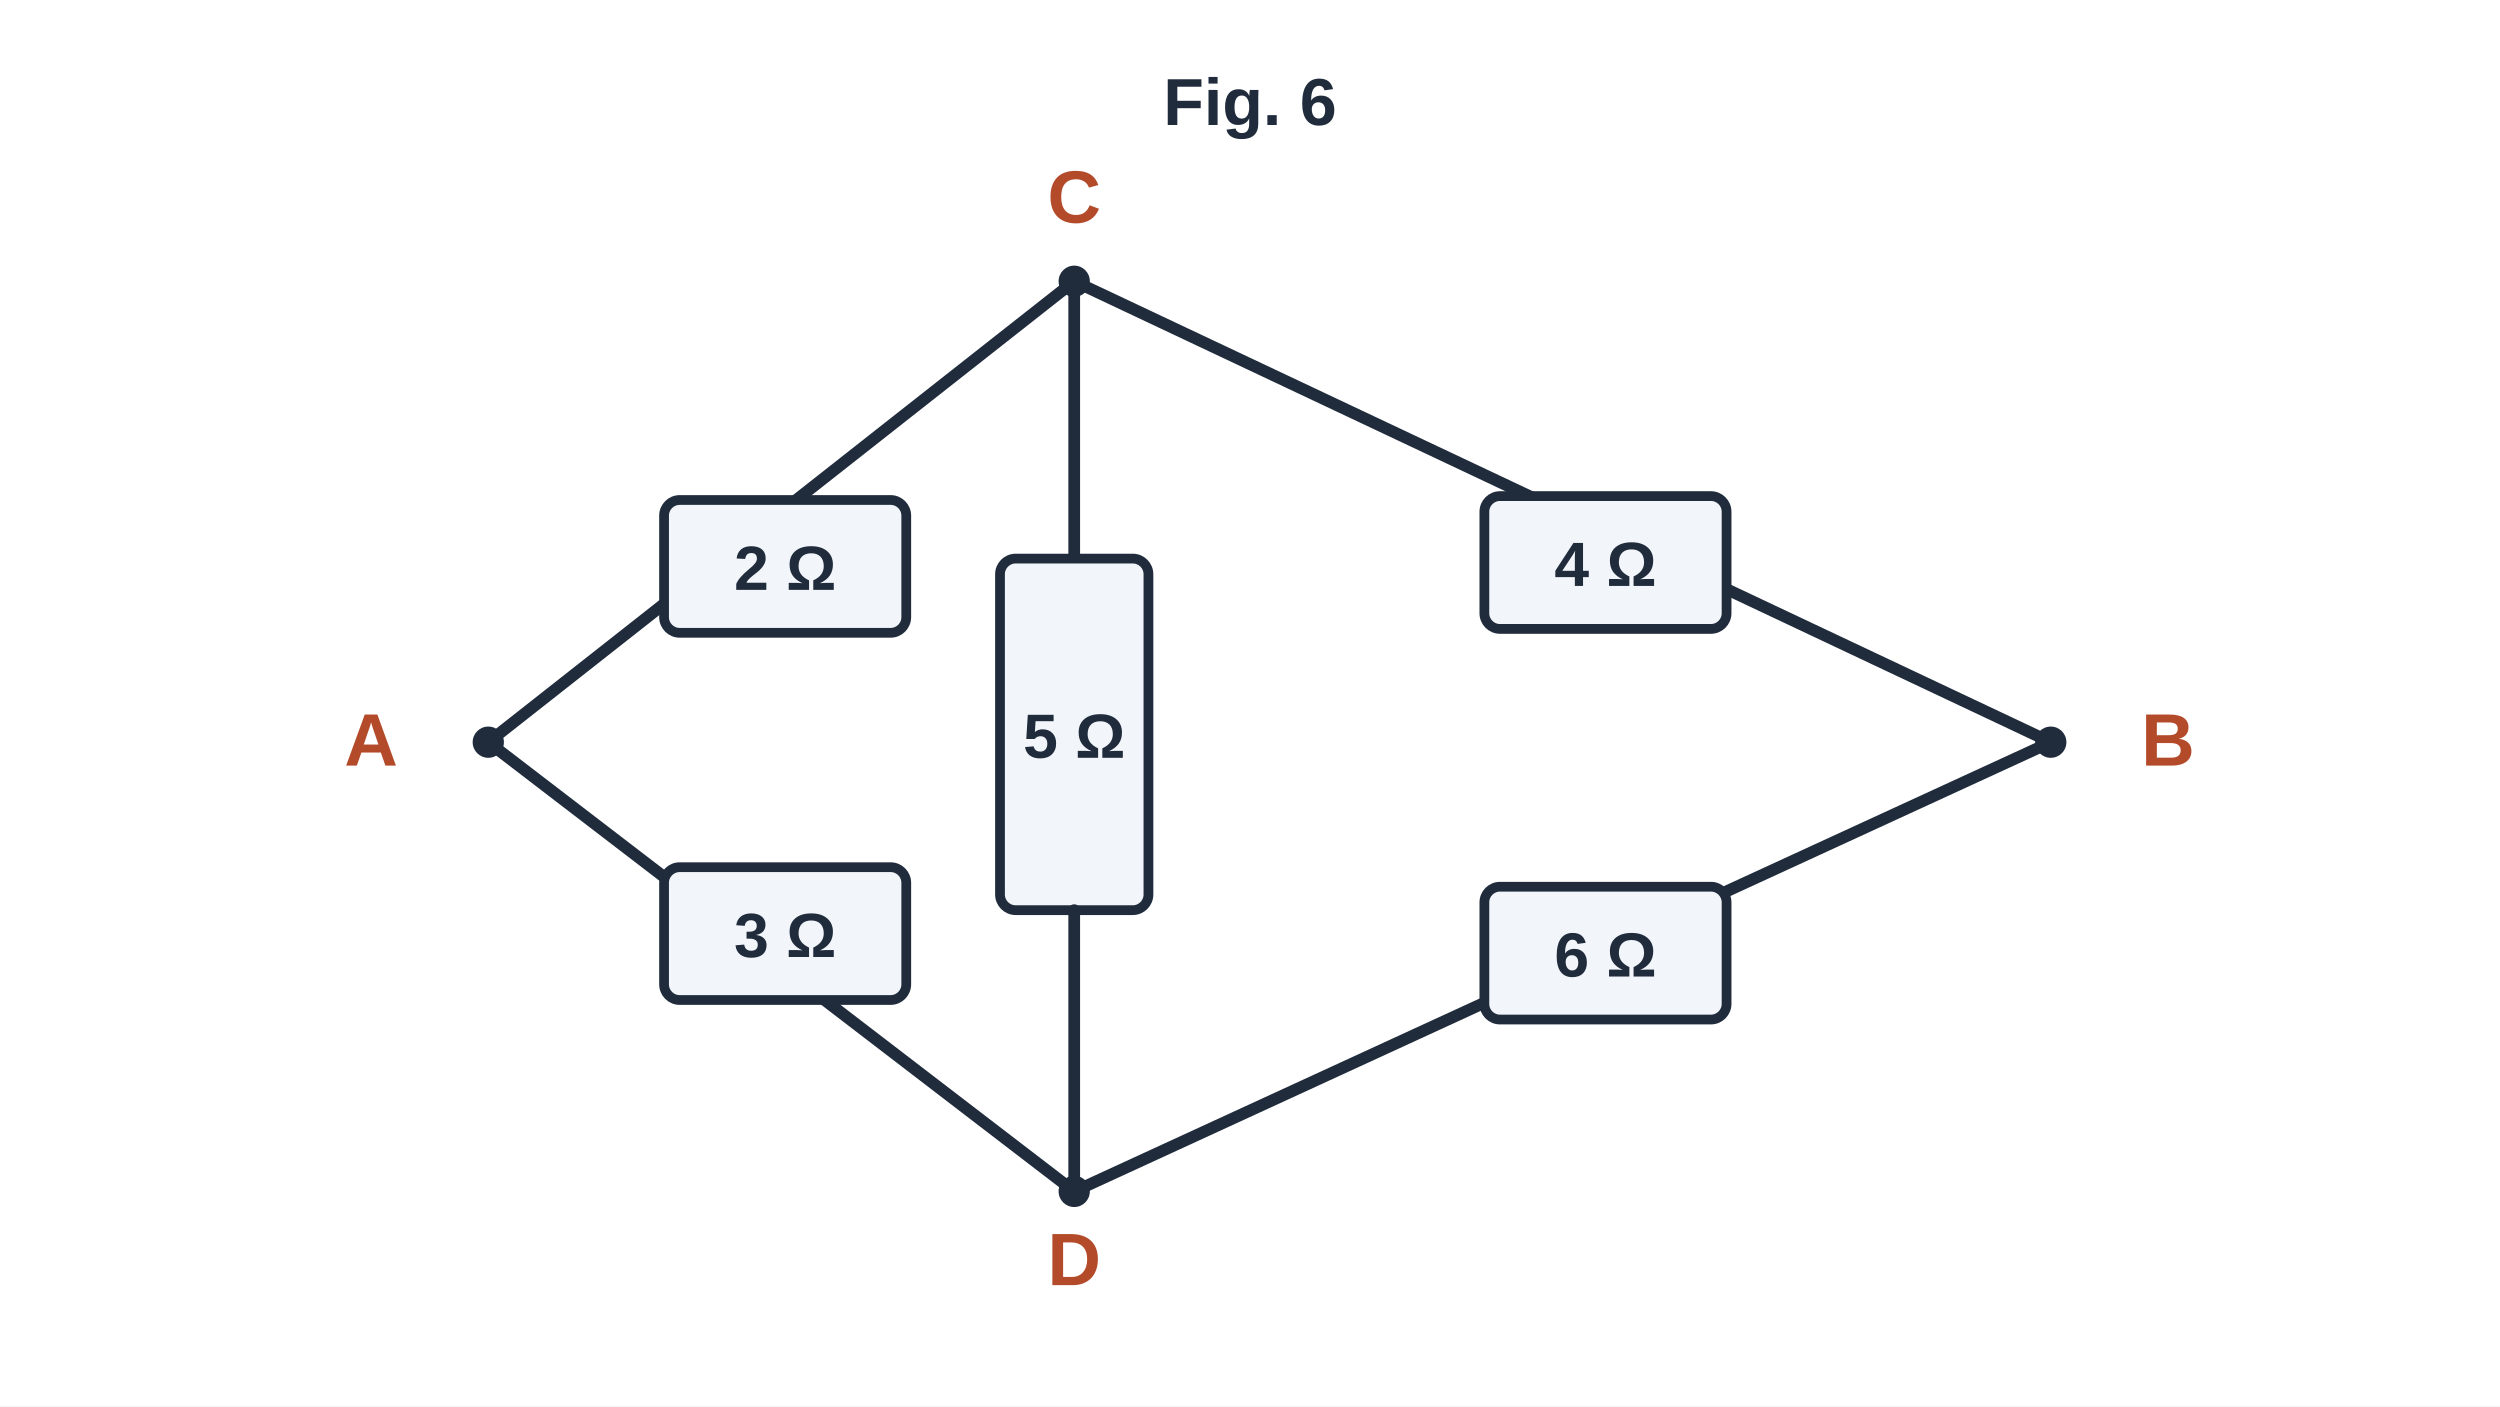
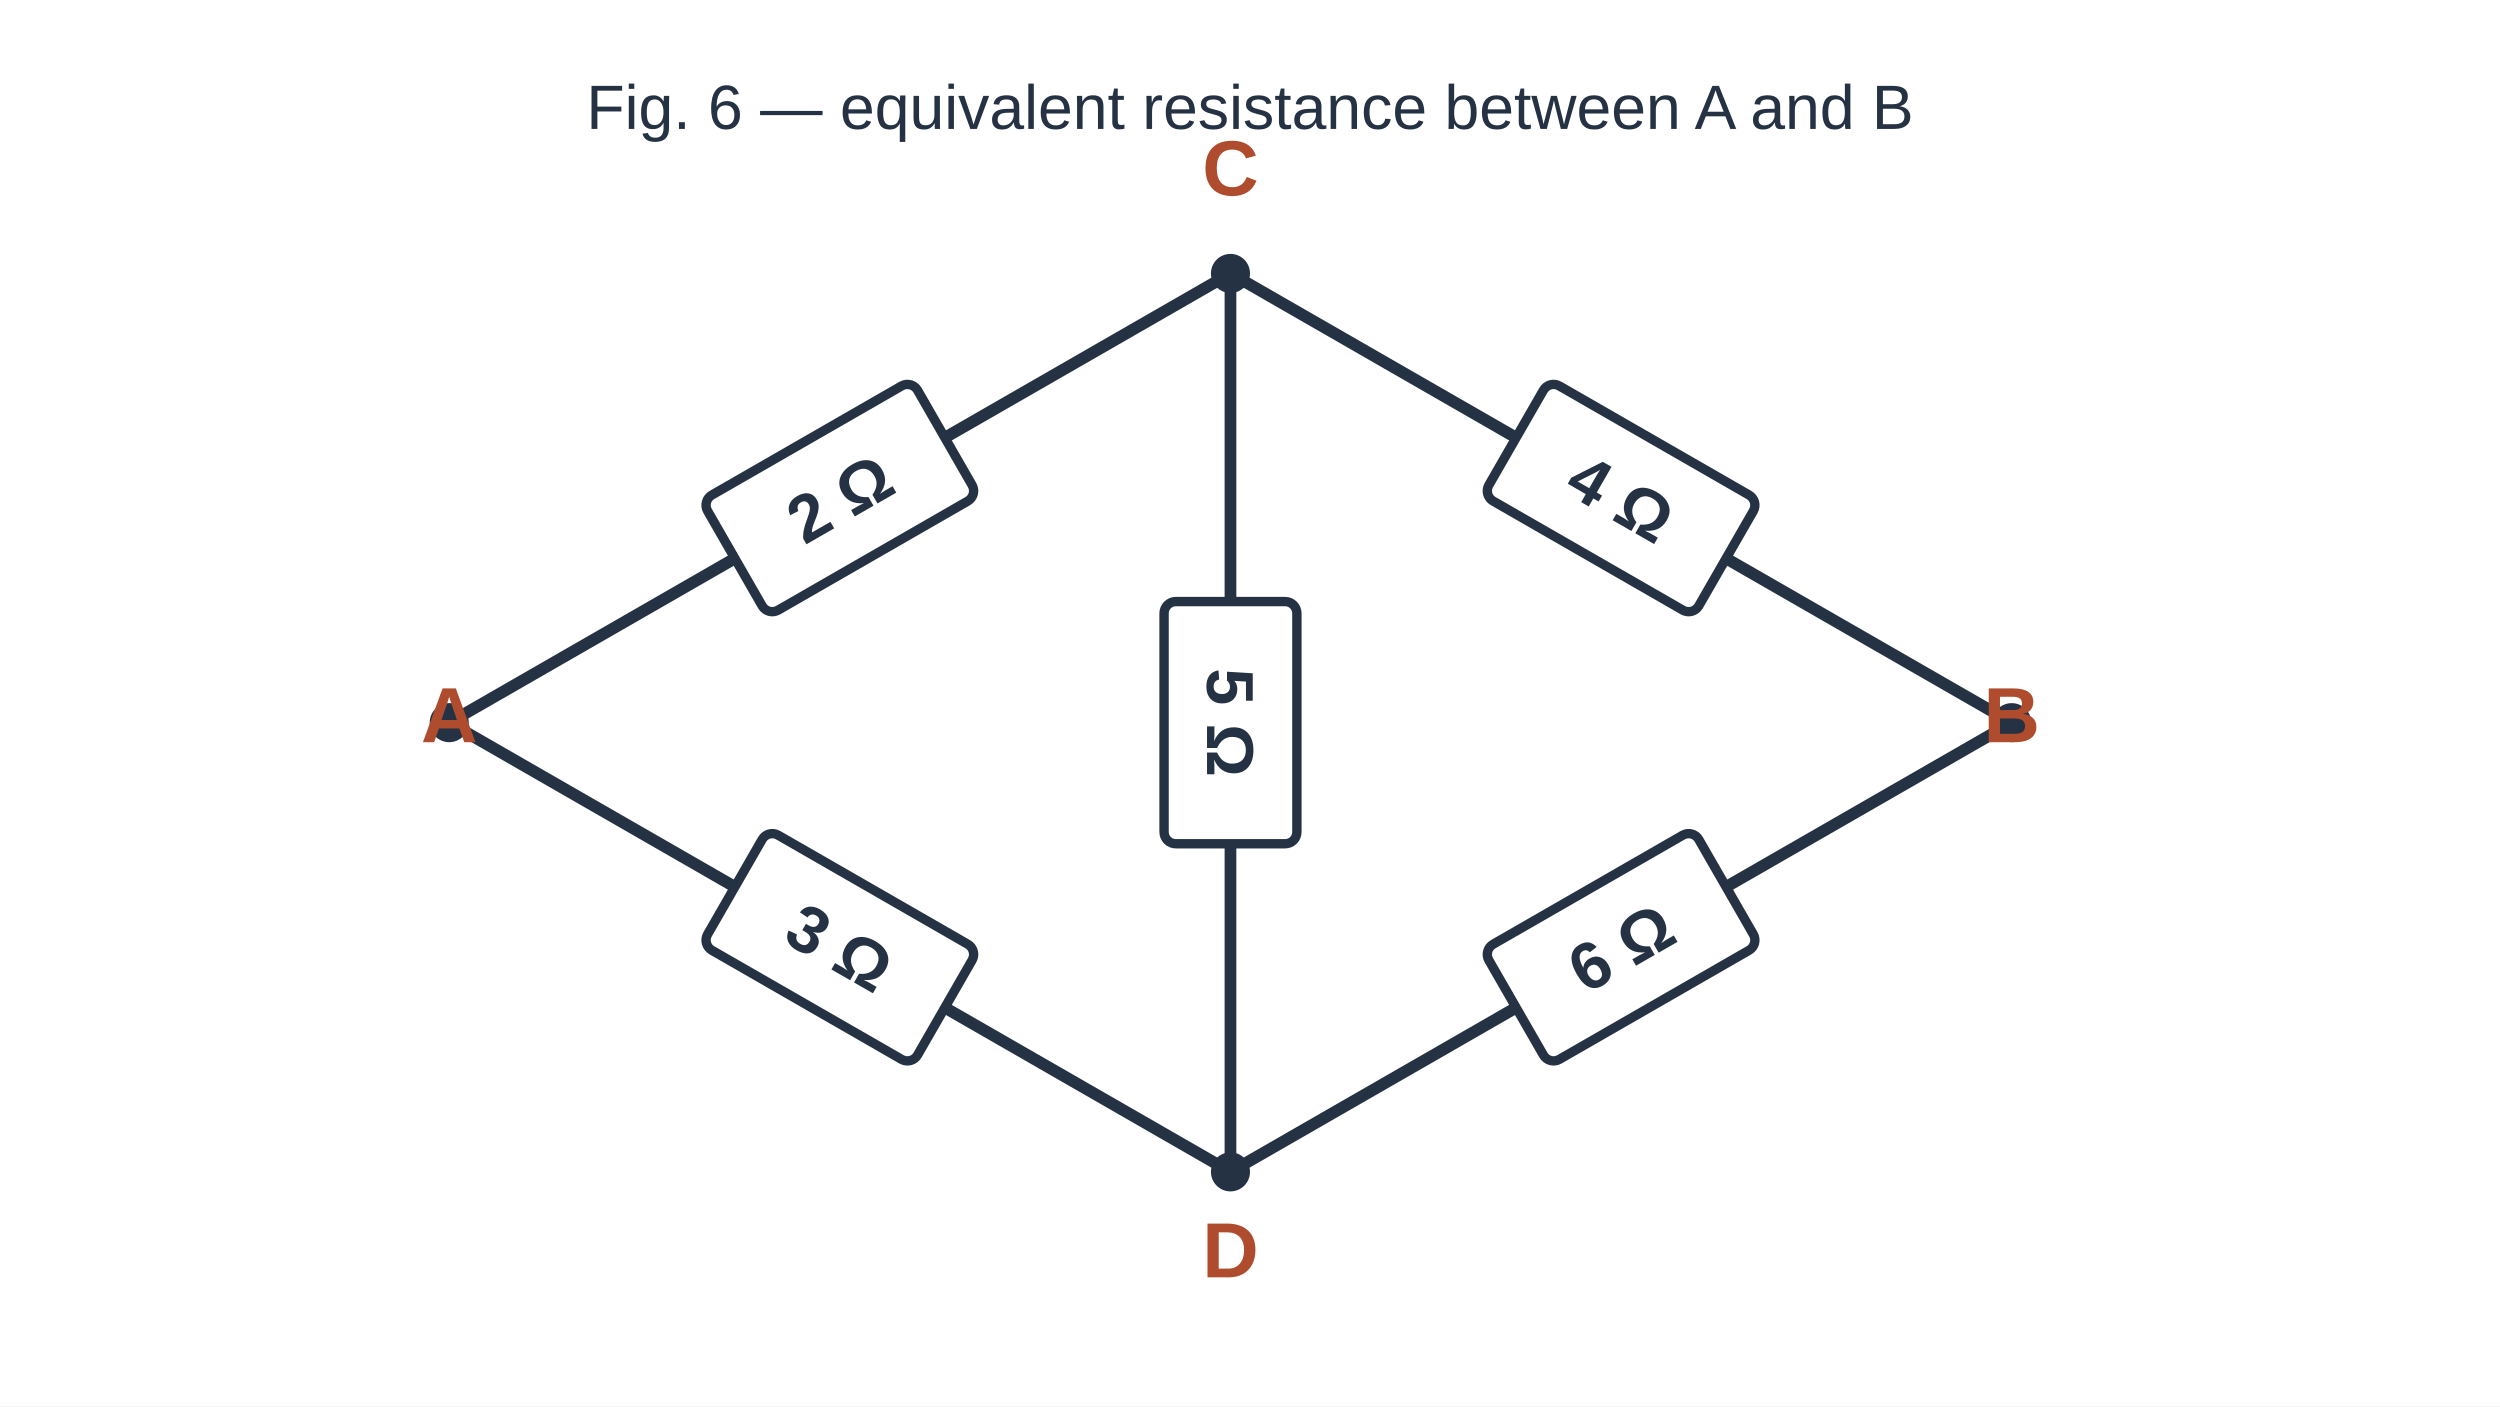
- <svg xmlns="http://www.w3.org/2000/svg" width="100%" height="100%" viewBox="0 0 640 360" role="img" aria-label="Wheatstone bridge network with five labeled resistors">
-   <style>.wire{stroke:#202b3c;stroke-width:3;fill:none;stroke-linecap:round;stroke-linejoin:round}.dashed{stroke:#7c8b9b;stroke-width:2;fill:none;stroke-dasharray:6 7}.res{fill:#f2f6fa;stroke:#202b3c;stroke-width:2.5}.label{font:16px Arial,sans-serif;fill:#202b3c;text-anchor:middle}.terminal{font:bold 19px Arial,sans-serif;fill:#b34b2a;text-anchor:middle}.resLabel{font:600 16px Arial,sans-serif;fill:#202b3c;text-anchor:middle}.heading{font:600 17px Arial,sans-serif;fill:#202b3c;text-anchor:middle}</style>
+ <svg xmlns="http://www.w3.org/2000/svg" width="100%" height="100%" viewBox="0 0 640 360" role="img" aria-label="Wheatstone bridge resistor network. Four outer arms: AC 2 ohms, CB 4 ohms, AD 3 ohms, DB 6 ohms; central CD 5 ohms. Terminals A and B.">
+   <style>.wire{stroke:#253244;stroke-width:3;fill:none;stroke-linecap:round}.resistor{stroke:#253244;stroke-width:2.4;fill:white}.res-label{font:600 17px Arial,sans-serif;fill:#253244;text-anchor:middle}.node{fill:#253244}.node-label{font:700 20px Arial,sans-serif;text-anchor:middle;fill:#b04c2e}.note{font:500 16px Arial,sans-serif;text-anchor:middle;fill:#253244}</style>
  <rect width="640" height="360" fill="white" />
-   <text x="320" y="32" class="heading">Fig. 6</text>
-   <circle cx="125" cy="190" r="4" fill="#202b3c" />
-   <text x="95" y="196" class="terminal">A</text>
-   <circle cx="525" cy="190" r="4" fill="#202b3c" />
-   <text x="555" y="196" class="terminal">B</text>
-   <line x1="125" y1="190" x2="275" y2="72" class="wire" />
-   <line x1="275" y1="72" x2="525" y2="190" class="wire" />
-   <line x1="125" y1="190" x2="275" y2="305" class="wire" />
-   <line x1="275" y1="305" x2="525" y2="190" class="wire" />
-   <line x1="275" y1="72" x2="275" y2="143" class="wire" />
-   <rect x="256" y="143" width="38" height="90" rx="4" class="res" />
-   <text x="275" y="194" class="resLabel">5 Ω</text>
-   <line x1="275" y1="233" x2="275" y2="305" class="wire" />
-   <rect x="170" y="128" width="62" height="34" rx="4" class="res" />
-   <text x="201" y="151" class="resLabel">2 Ω</text>
-   <rect x="380" y="127" width="62" height="34" rx="4" class="res" />
-   <text x="411" y="150" class="resLabel">4 Ω</text>
-   <rect x="170" y="222" width="62" height="34" rx="4" class="res" />
-   <text x="201" y="245" class="resLabel">3 Ω</text>
-   <rect x="380" y="227" width="62" height="34" rx="4" class="res" />
-   <text x="411" y="250" class="resLabel">6 Ω</text>
-   <circle cx="275" cy="72" r="4" fill="#202b3c" />
-   <text x="275" y="57" class="terminal">C</text>
-   <circle cx="275" cy="305" r="4" fill="#202b3c" />
-   <text x="275" y="329" class="terminal">D</text>
+   <line x1="115.00" y1="185.00" x2="188.13" y2="142.95" class="wire" />
+   <line x1="241.87" y1="112.05" x2="315.00" y2="70.00" class="wire" />
+   <g transform="translate(215,127.5) rotate(-29.8989)">
+     <rect x="-31" y="-17" width="62" height="34" rx="3" class="resistor" />
+     <text x="0" y="6" class="res-label">2 Ω</text>
+   </g>
+   <line x1="315.00" y1="70.00" x2="388.13" y2="112.05" class="wire" />
+   <line x1="441.87" y1="142.95" x2="515.00" y2="185.00" class="wire" />
+   <g transform="translate(415,127.5) rotate(29.8989)">
+     <rect x="-31" y="-17" width="62" height="34" rx="3" class="resistor" />
+     <text x="0" y="6" class="res-label">4 Ω</text>
+   </g>
+   <line x1="115.00" y1="185.00" x2="188.13" y2="227.05" class="wire" />
+   <line x1="241.87" y1="257.95" x2="315.00" y2="300.00" class="wire" />
+   <g transform="translate(215,242.5) rotate(29.8989)">
+     <rect x="-31" y="-17" width="62" height="34" rx="3" class="resistor" />
+     <text x="0" y="6" class="res-label">3 Ω</text>
+   </g>
+   <line x1="315.00" y1="300.00" x2="388.13" y2="257.95" class="wire" />
+   <line x1="441.87" y1="227.05" x2="515.00" y2="185.00" class="wire" />
+   <g transform="translate(415,242.5) rotate(-29.8989)">
+     <rect x="-31" y="-17" width="62" height="34" rx="3" class="resistor" />
+     <text x="0" y="6" class="res-label">6 Ω</text>
+   </g>
+   <line x1="315.00" y1="70.00" x2="315.00" y2="154.00" class="wire" />
+   <line x1="315.00" y1="216.00" x2="315.00" y2="300.00" class="wire" />
+   <g transform="translate(315,185) rotate(90)">
+     <rect x="-31" y="-17" width="62" height="34" rx="3" class="resistor" />
+     <text x="0" y="6" class="res-label">5 Ω</text>
+   </g>
+   <circle cx="115" cy="185" r="5" class="node" />
+   <text x="115" y="190" class="node-label">A</text>
+   <circle cx="315" cy="70" r="5" class="node" />
+   <text x="315" y="50" class="node-label">C</text>
+   <circle cx="515" cy="185" r="5" class="node" />
+   <text x="515" y="190" class="node-label">B</text>
+   <circle cx="315" cy="300" r="5" class="node" />
+   <text x="315" y="327" class="node-label">D</text>
+   <text x="320" y="33" class="note">Fig. 6 — equivalent resistance between A and B</text>
</svg>
